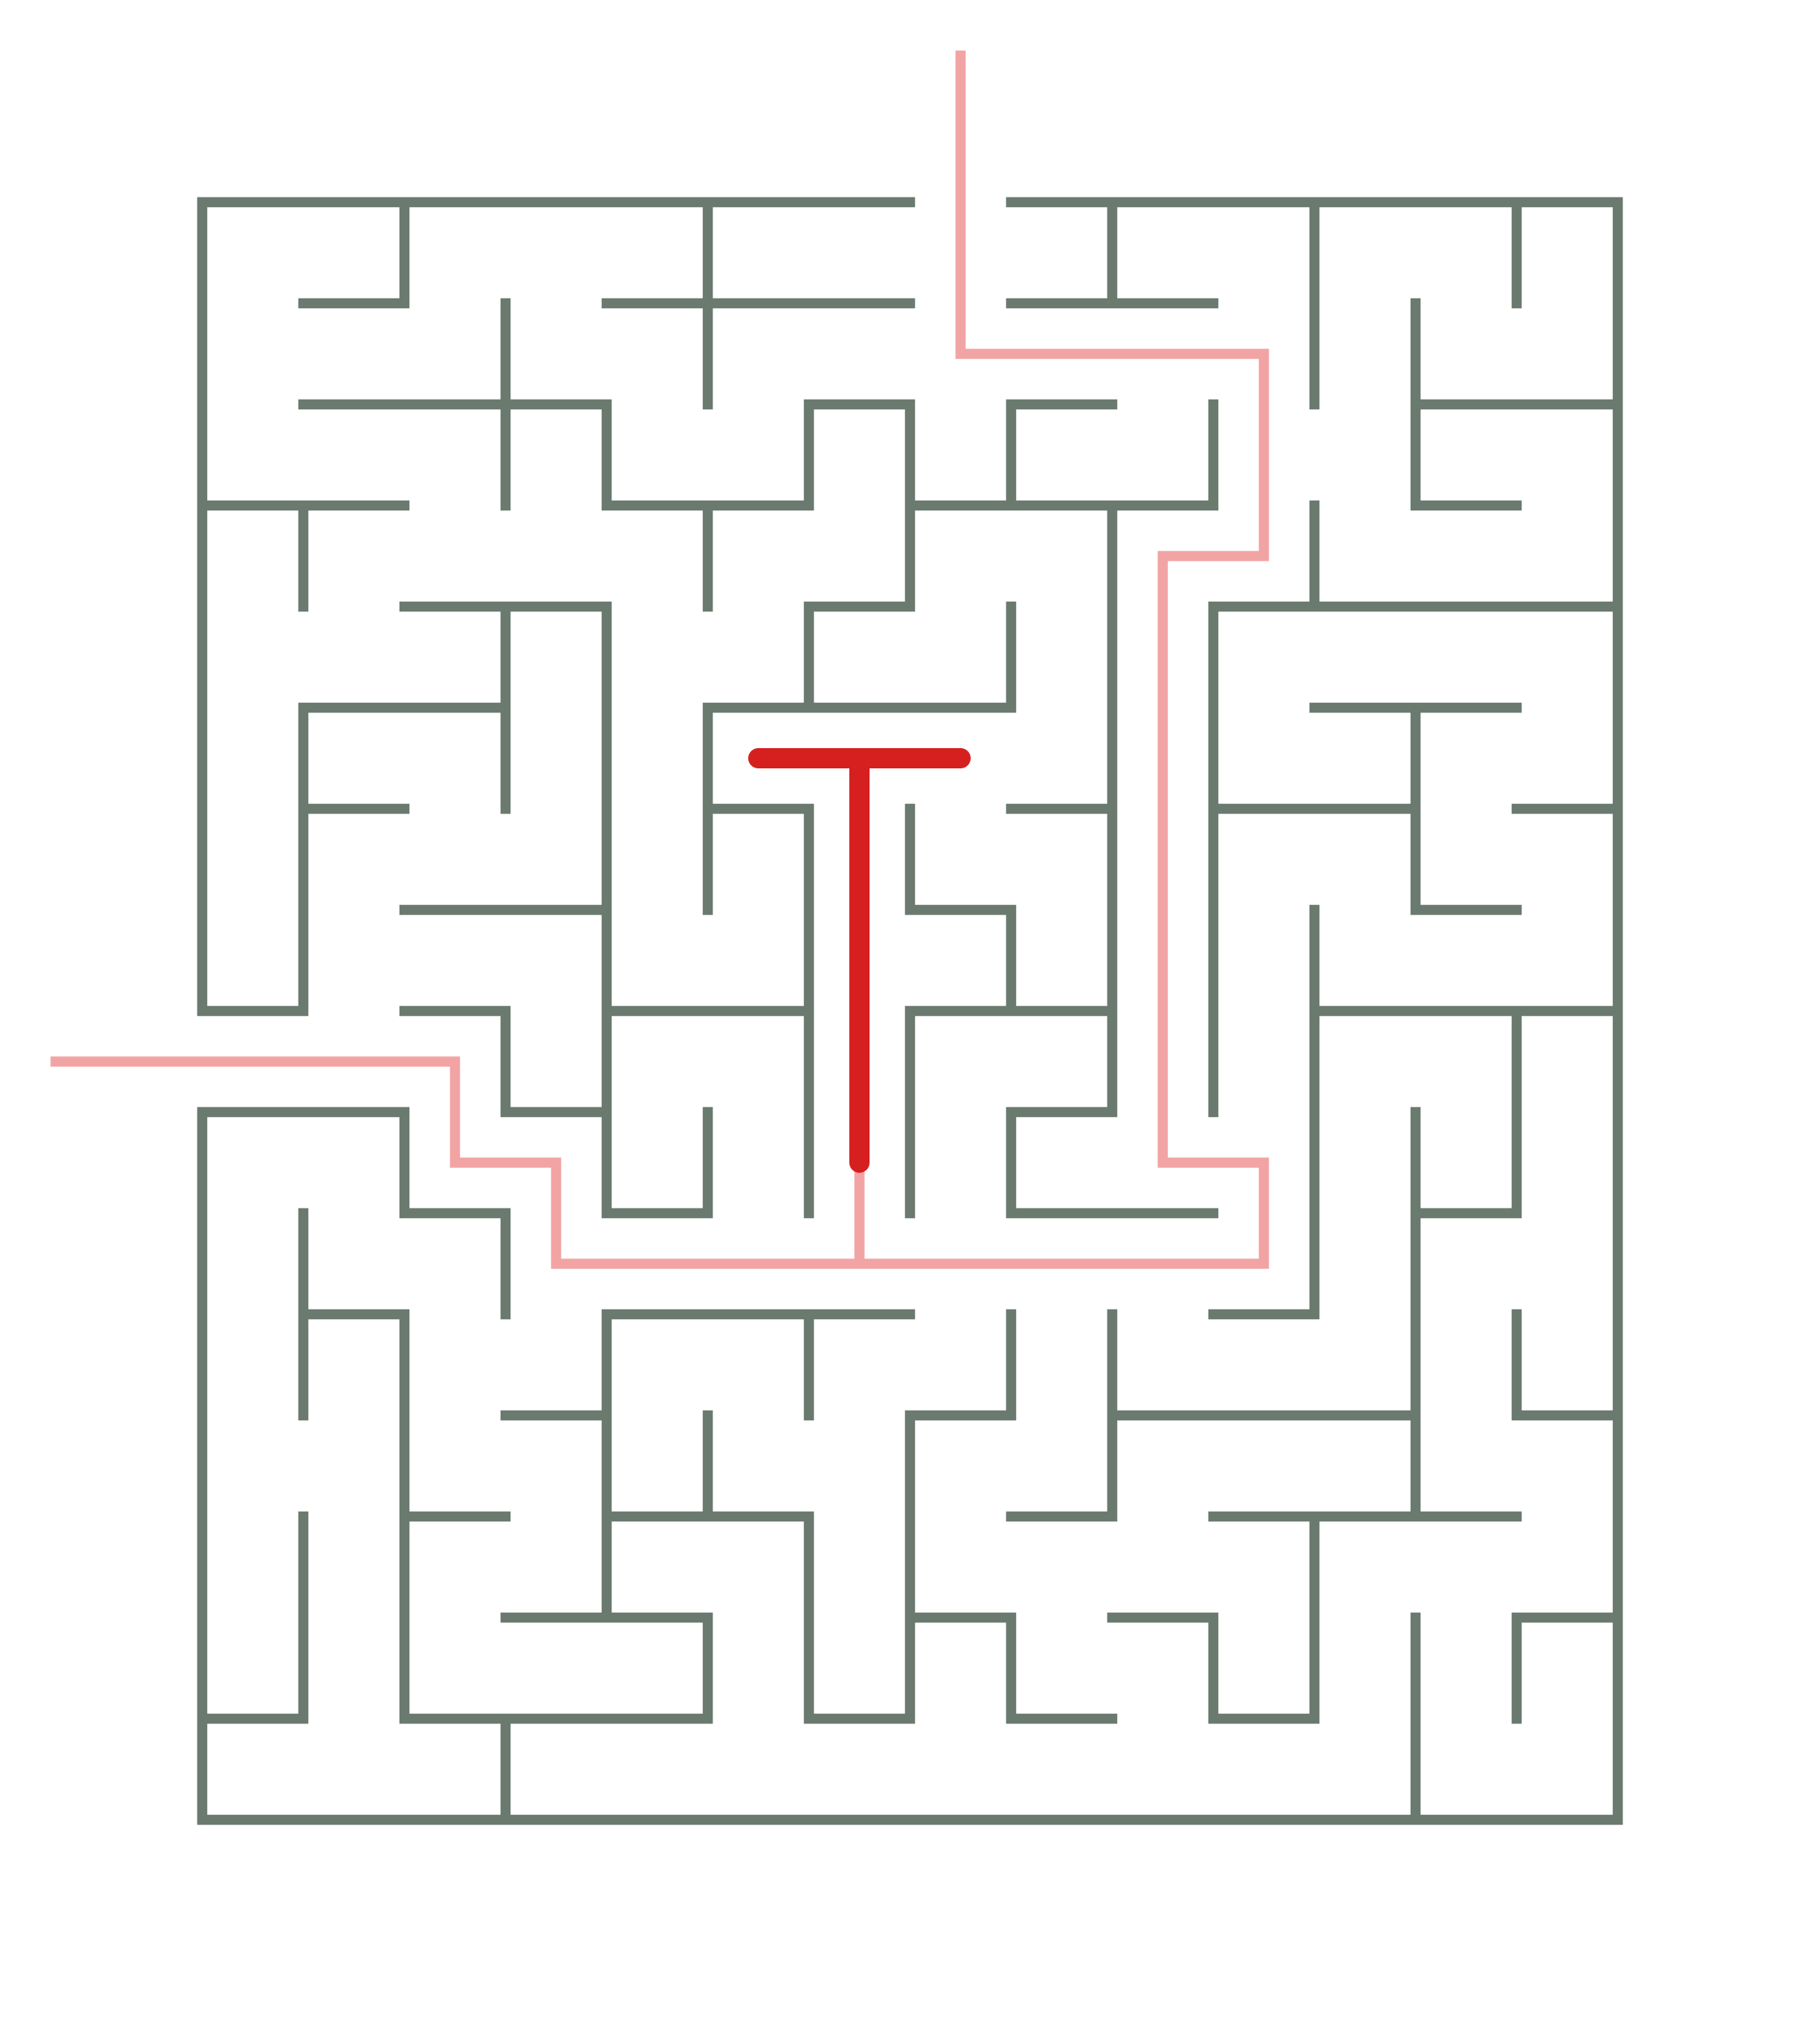
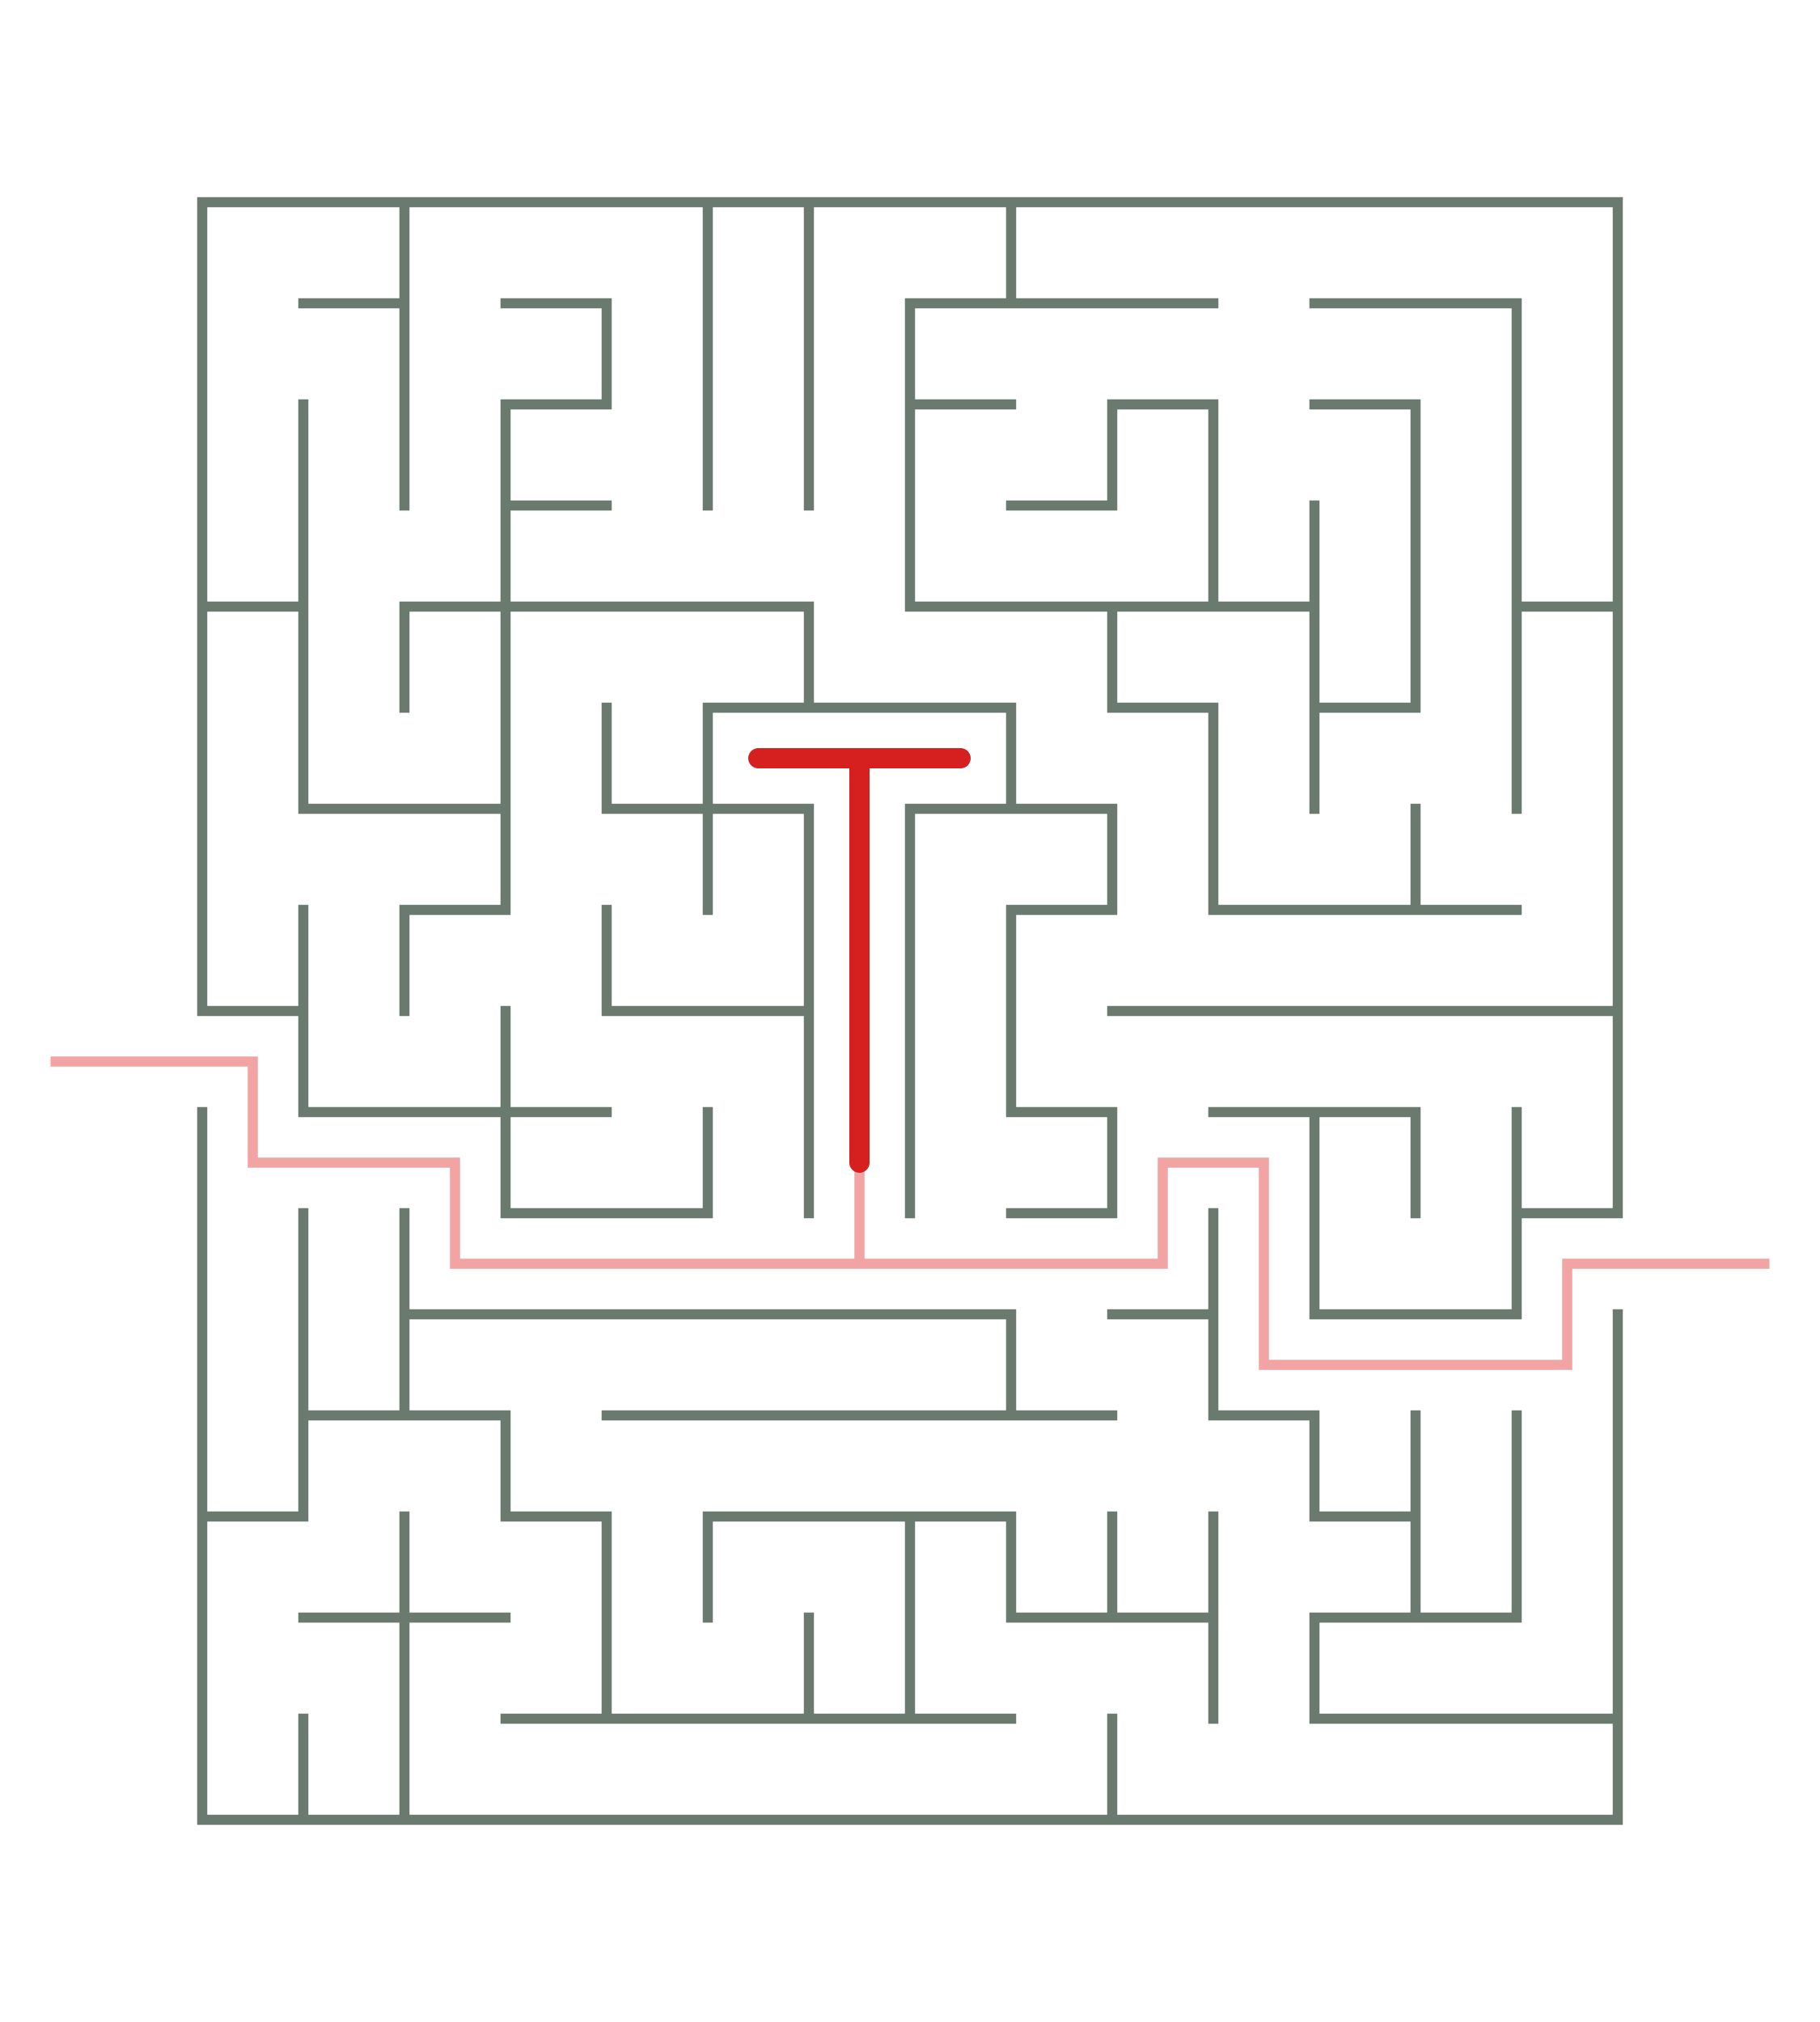
<svg xmlns="http://www.w3.org/2000/svg" viewBox="-20 -20 180 200" width="180" height="200">
  <style>
    .walls { fill: none; stroke: #6b7a6f; stroke-width: 1; stroke-linecap: square; }
    .connector { fill: none; stroke: #f2a3a3; stroke-width: 1; }
    .silent { fill: none; stroke: #b5b5b5; stroke-width: 1; stroke-dasharray: 2 2; }
    .letter { fill: none; stroke: #d62020; stroke-width: 2; stroke-linecap: round; stroke-linejoin: round; }
    .dot { fill: #d62020; }
  </style>
-   <path class="walls" d="M0 0h70M80 0h60M10 10h10M40 10h30M80 10h20M10 20h30M60 20h10M80 20h10M120 20h20M0 30h20M40 30h20M70 30h30M120 30h10M20 40h20M60 40h10M100 40h40M10 50h20M50 50h30M110 50h20M10 60h10M50 60h10M80 60h10M100 60h20M130 60h10M20 70h20M70 70h10M120 70h10M0 80h10M20 80h10M40 80h20M70 80h20M110 80h30M0 90h20M30 90h10M80 90h10M20 100h10M40 100h10M80 100h20M120 100h10M10 110h10M40 110h30M100 110h10M30 120h10M70 120h10M90 120h30M130 120h10M20 130h10M40 130h20M80 130h10M100 130h30M30 140h20M70 140h10M90 140h10M130 140h10M0 150h10M20 150h30M60 150h10M80 150h10M100 150h10M0 160h140M0 0v80M0 90v70M10 30v10M10 50v30M10 100v20M10 130v20M20 0v10M20 90v10M20 110v40M30 10v20M30 40v20M30 80v10M30 100v10M30 150v10M40 20v10M40 40v60M40 110v30M50 0v20M50 30v10M50 50v20M50 90v10M50 120v10M50 140v10M60 20v10M60 40v10M60 60v40M60 110v10M60 130v20M70 20v20M70 60v10M70 80v20M70 120v30M80 20v10M80 40v10M80 70v10M80 90v10M80 110v10M80 140v10M90 0v10M90 30v60M90 110v20M100 20v10M100 40v50M100 140v10M110 0v20M110 30v10M110 70v40M110 130v20M120 10v20M120 50v20M120 90v40M120 140v20M130 0v10M130 80v20M130 110v10M130 140v10M140 0v160" />
-   <path class="connector" d="M-15 85L-5 85L5 85L15 85L25 85L25 95L35 95L35 105L45 105L55 105L65 105L65 95M65 95L65 105L75 105L85 105L95 105L105 105L105 95L95 95L95 85L95 75L95 65L95 55L95 45L95 35L105 35L105 25L105 15L95 15L85 15L75 15L75 5L75 -5L75 -15" />
+   <path class="walls" d="M0 0h140M10 10h10M30 10h10M70 10h30M110 10h20M30 20h10M70 20h10M90 20h10M110 20h10M30 30h10M80 30h10M0 40h10M20 40h40M70 40h40M130 40h10M50 50h30M90 50h10M110 50h10M10 60h20M40 60h20M70 60h20M20 70h10M80 70h10M100 70h30M0 80h10M40 80h20M90 80h50M10 90h30M80 90h10M100 90h20M30 100h20M80 100h10M130 100h10M20 110h60M90 110h10M110 110h20M10 120h20M40 120h50M100 120h10M0 130h10M30 130h10M50 130h30M110 130h10M10 140h20M80 140h20M110 140h20M30 150h50M110 150h30M0 160h140M0 0v80M0 90v70M10 20v40M10 70v20M10 100v30M10 150v10M20 0v30M20 40v10M20 70v10M20 100v20M20 130v30M30 20v50M30 80v20M30 120v10M40 10v10M40 50v10M40 70v10M40 130v20M50 0v30M50 50v20M50 90v10M50 130v10M60 0v30M60 40v10M60 60v40M60 140v10M70 10v30M70 60v40M70 130v20M80 0v10M80 50v10M80 70v20M80 110v10M80 130v10M90 20v10M90 40v10M90 60v10M90 90v10M90 130v10M90 150v10M100 20v20M100 50v20M100 100v20M100 130v20M110 30v30M110 90v20M110 120v10M110 140v10M120 20v30M120 60v10M120 90v10M120 120v20M130 10v50M130 90v20M130 120v20M140 0v100M140 110v50" />
+   <path class="connector" d="M-15 85L-5 85L5 85L5 95L15 95L25 95L25 105L35 105L45 105L55 105L65 105L65 95M65 95L65 105L75 105L85 105L95 105L95 95L105 95L105 105L105 115L115 115L125 115L135 115L135 105L145 105L155 105" />
  <path class="silent" d="" />
  <path class="letter" d="M65 95L65 85L65 75L65 65L65 55L55 55L65 55L75 55L65 55L65 65L65 75L65 85L65 95" />
</svg>
